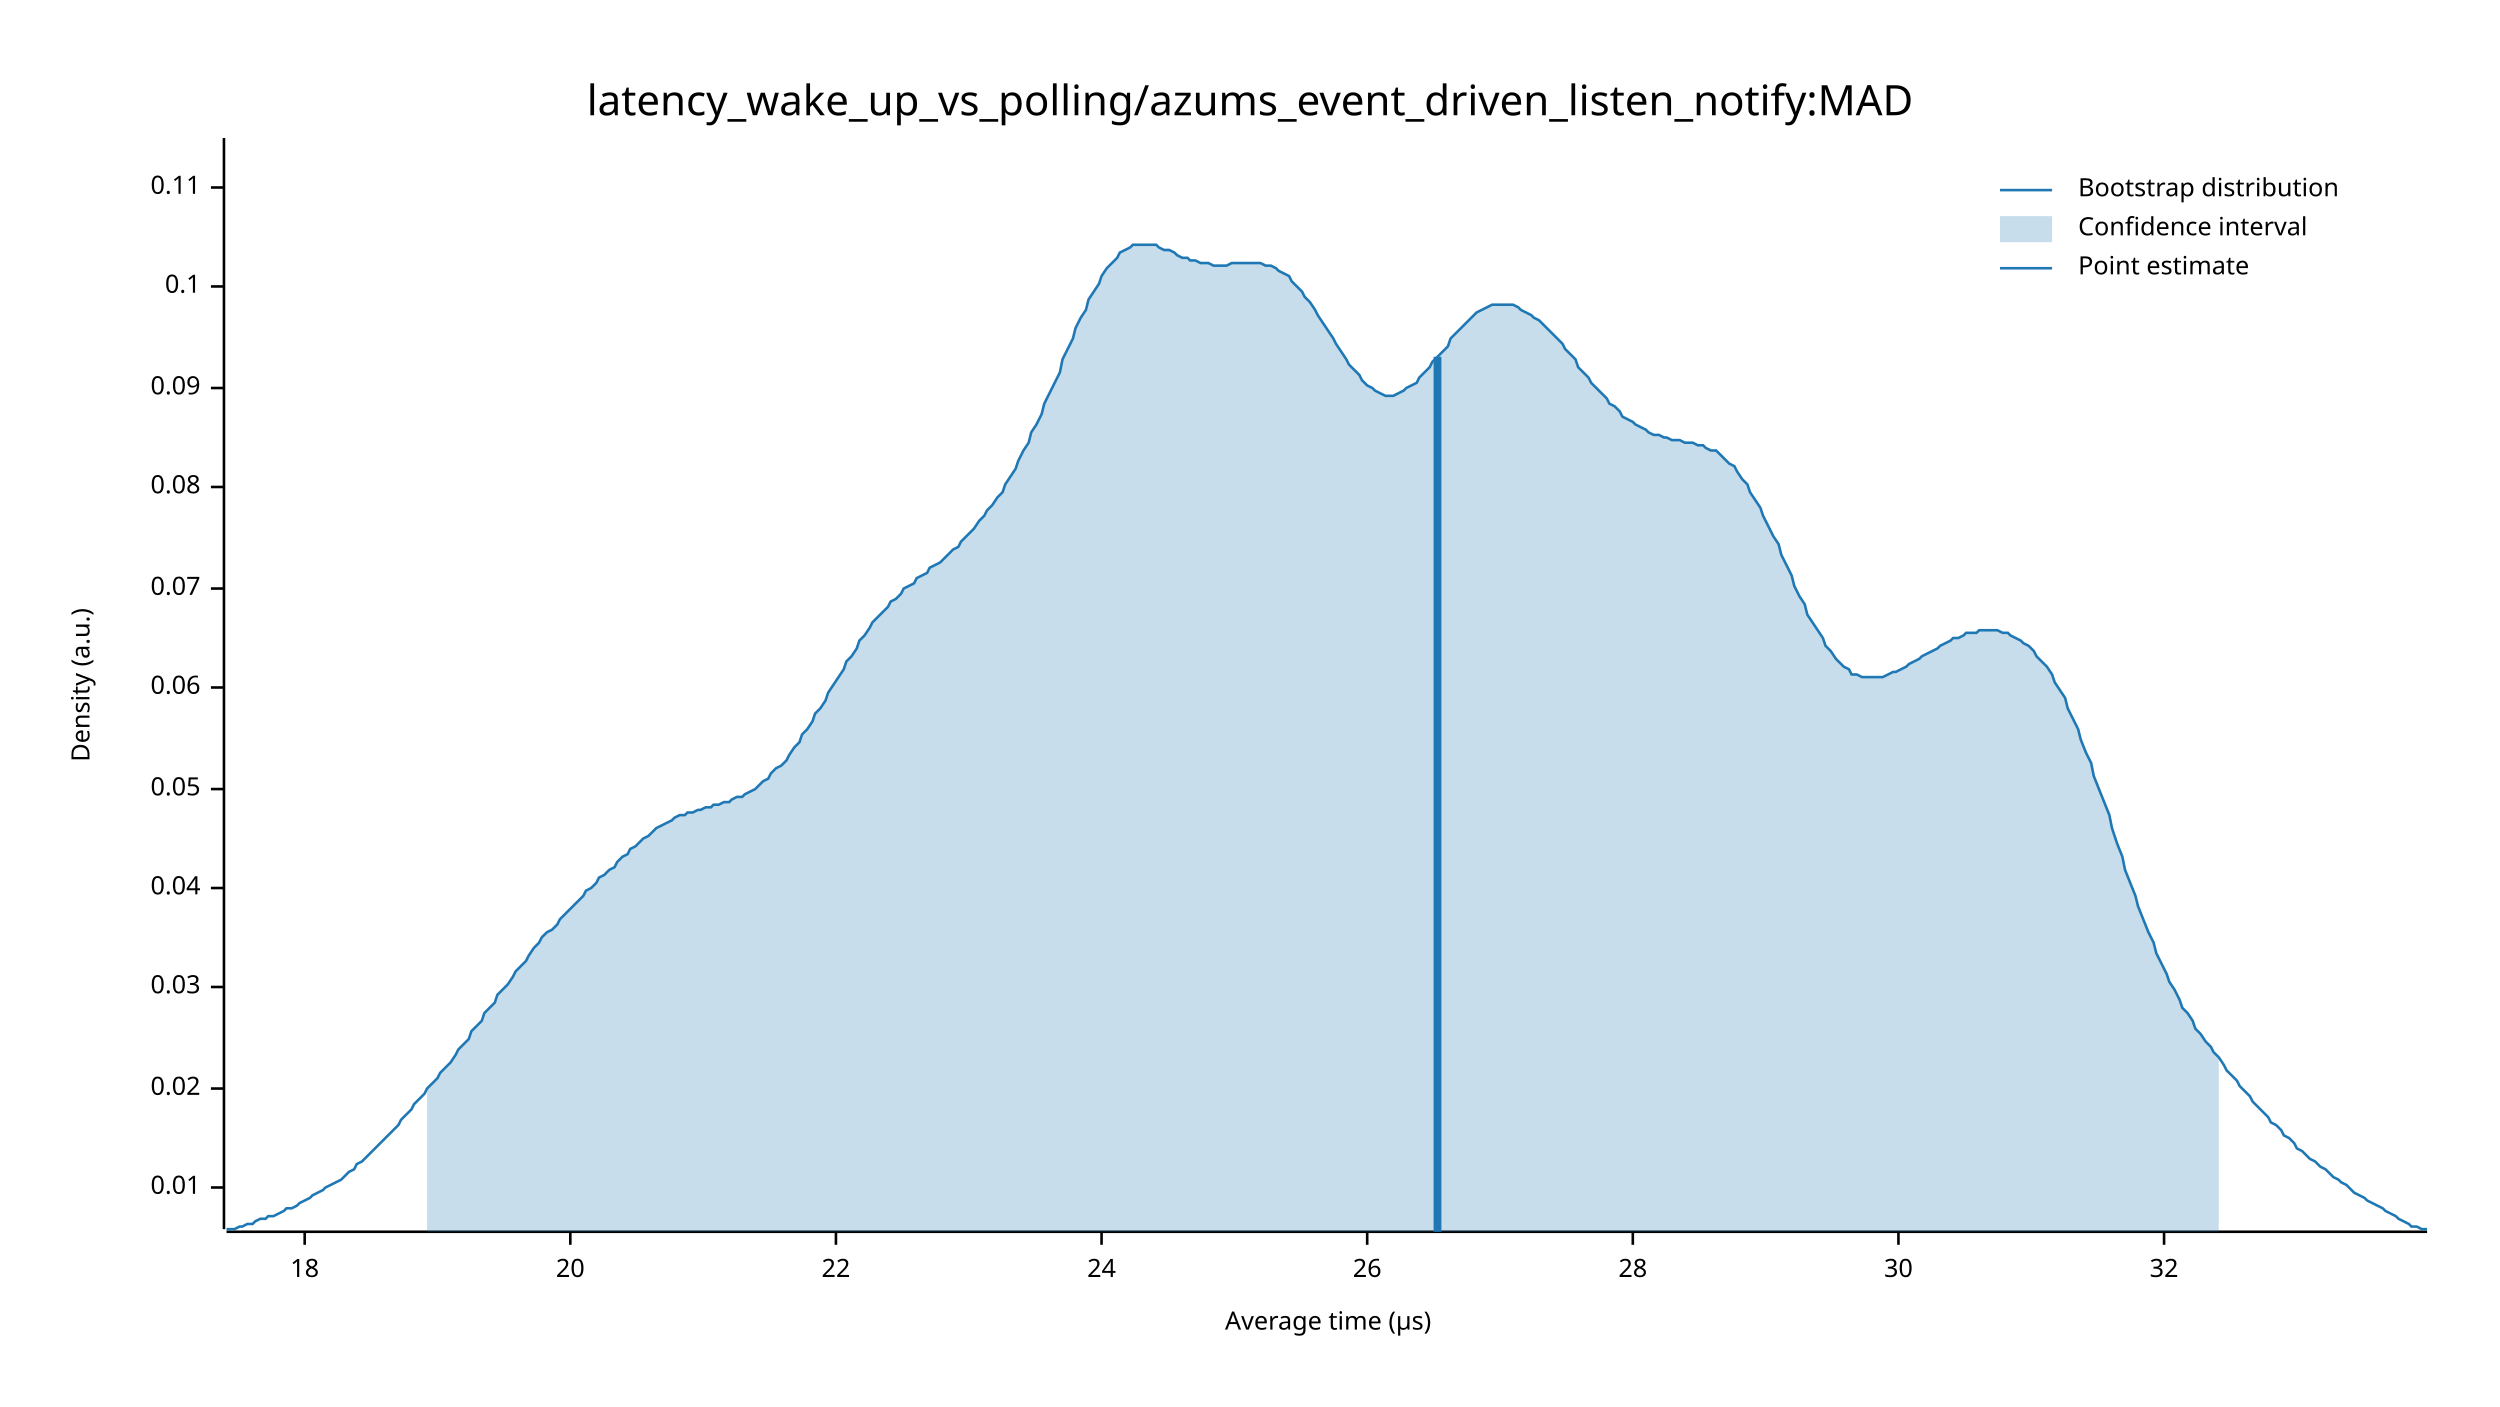
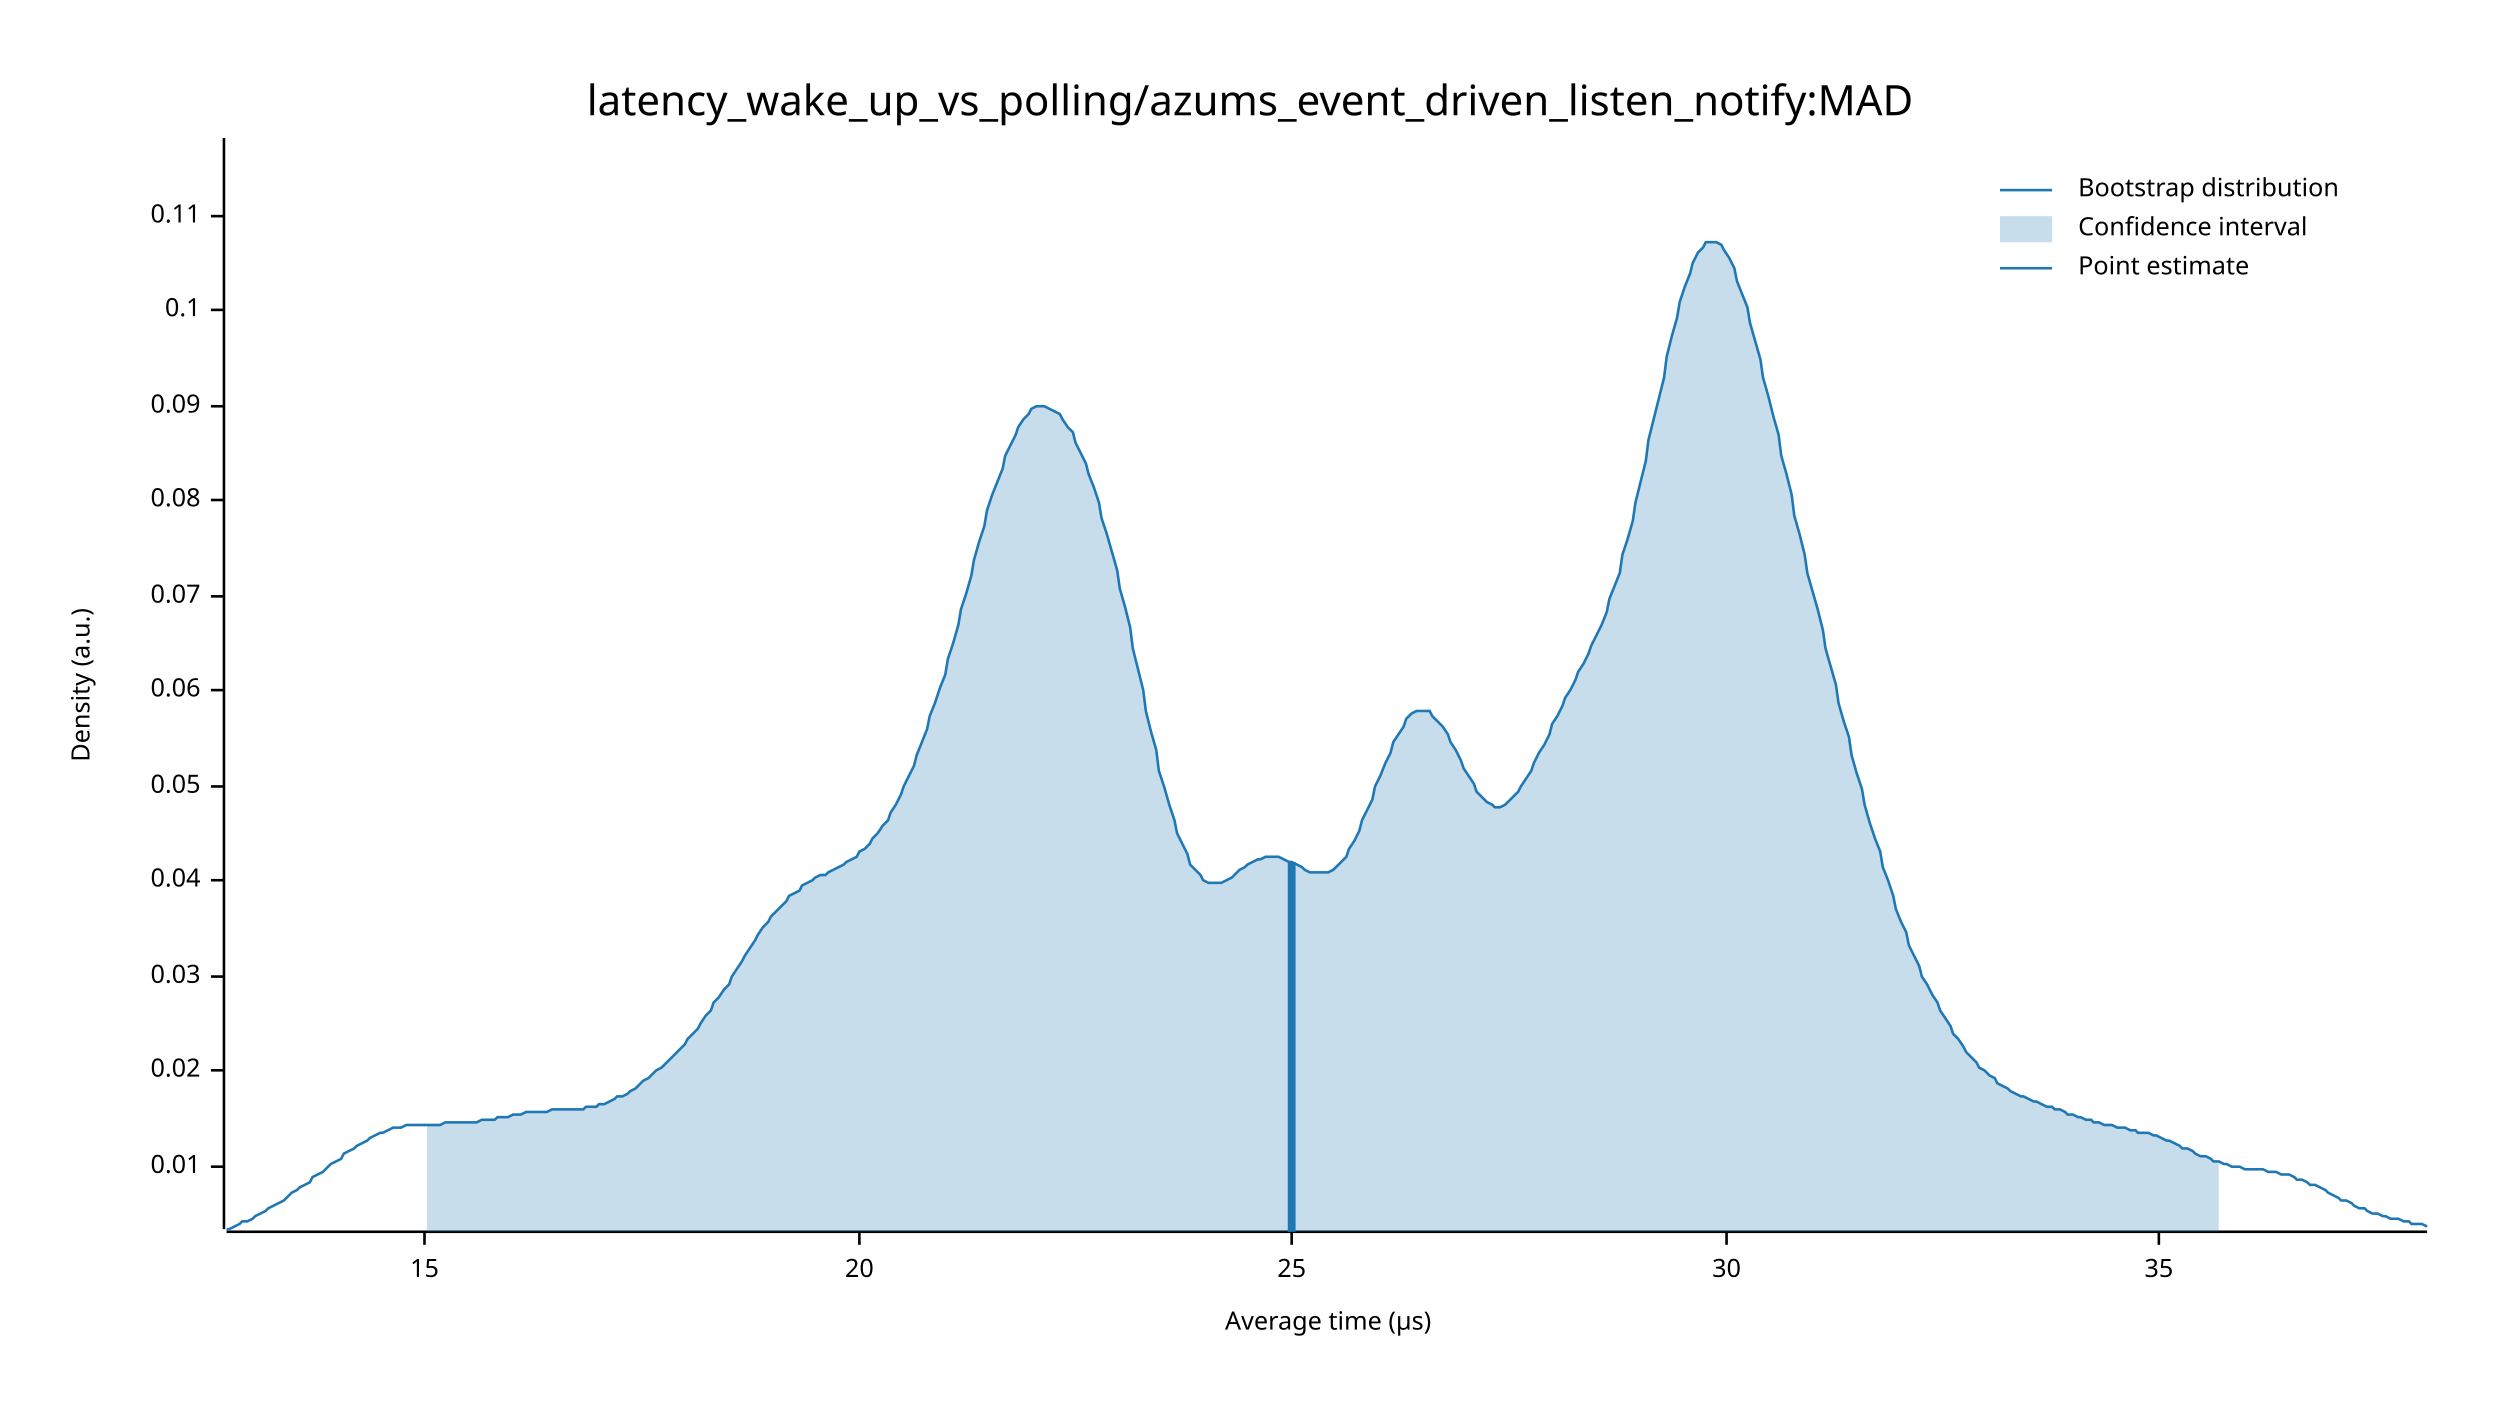
<svg xmlns="http://www.w3.org/2000/svg" width="960" height="540" viewBox="0 0 960 540">
  <text x="480" y="32" dy="0.76em" text-anchor="middle" font-family="sans-serif" font-size="16.129" opacity="1" fill="#000000">
latency_wake_up_vs_polling/azums_event_driven_listen_notify:MAD
</text>
  <text x="27" y="263" dy="0.76em" text-anchor="middle" font-family="sans-serif" font-size="9.677" opacity="1" fill="#000000" transform="rotate(270, 27, 263)">
Density (a.u.)
</text>
  <text x="510" y="513" dy="-0.5ex" text-anchor="middle" font-family="sans-serif" font-size="9.677" opacity="1" fill="#000000">
Average time (µs)
</text>
  <polyline fill="none" opacity="1" stroke="#000000" stroke-width="1" points="86,53 86,472 " />
-   <text x="77" y="456" dy="0.5ex" text-anchor="end" font-family="sans-serif" font-size="9.677" opacity="1" fill="#000000">
+   <text x="77" y="448" dy="0.5ex" text-anchor="end" font-family="sans-serif" font-size="9.677" opacity="1" fill="#000000">
0.01
</text>
-   <polyline fill="none" opacity="1" stroke="#000000" stroke-width="1" points="81,456 86,456 " />
-   <text x="77" y="418" dy="0.5ex" text-anchor="end" font-family="sans-serif" font-size="9.677" opacity="1" fill="#000000">
+   <polyline fill="none" opacity="1" stroke="#000000" stroke-width="1" points="81,448 86,448 " />
+   <text x="77" y="411" dy="0.5ex" text-anchor="end" font-family="sans-serif" font-size="9.677" opacity="1" fill="#000000">
0.02
</text>
-   <polyline fill="none" opacity="1" stroke="#000000" stroke-width="1" points="81,418 86,418 " />
-   <text x="77" y="379" dy="0.5ex" text-anchor="end" font-family="sans-serif" font-size="9.677" opacity="1" fill="#000000">
+   <polyline fill="none" opacity="1" stroke="#000000" stroke-width="1" points="81,411 86,411 " />
+   <text x="77" y="375" dy="0.5ex" text-anchor="end" font-family="sans-serif" font-size="9.677" opacity="1" fill="#000000">
0.03
</text>
-   <polyline fill="none" opacity="1" stroke="#000000" stroke-width="1" points="81,379 86,379 " />
-   <text x="77" y="341" dy="0.5ex" text-anchor="end" font-family="sans-serif" font-size="9.677" opacity="1" fill="#000000">
+   <polyline fill="none" opacity="1" stroke="#000000" stroke-width="1" points="81,375 86,375 " />
+   <text x="77" y="338" dy="0.5ex" text-anchor="end" font-family="sans-serif" font-size="9.677" opacity="1" fill="#000000">
0.04
</text>
-   <polyline fill="none" opacity="1" stroke="#000000" stroke-width="1" points="81,341 86,341 " />
-   <text x="77" y="303" dy="0.5ex" text-anchor="end" font-family="sans-serif" font-size="9.677" opacity="1" fill="#000000">
+   <polyline fill="none" opacity="1" stroke="#000000" stroke-width="1" points="81,338 86,338 " />
+   <text x="77" y="302" dy="0.5ex" text-anchor="end" font-family="sans-serif" font-size="9.677" opacity="1" fill="#000000">
0.05
</text>
-   <polyline fill="none" opacity="1" stroke="#000000" stroke-width="1" points="81,303 86,303 " />
-   <text x="77" y="264" dy="0.5ex" text-anchor="end" font-family="sans-serif" font-size="9.677" opacity="1" fill="#000000">
+   <polyline fill="none" opacity="1" stroke="#000000" stroke-width="1" points="81,302 86,302 " />
+   <text x="77" y="265" dy="0.5ex" text-anchor="end" font-family="sans-serif" font-size="9.677" opacity="1" fill="#000000">
0.06
</text>
-   <polyline fill="none" opacity="1" stroke="#000000" stroke-width="1" points="81,264 86,264 " />
-   <text x="77" y="226" dy="0.5ex" text-anchor="end" font-family="sans-serif" font-size="9.677" opacity="1" fill="#000000">
+   <polyline fill="none" opacity="1" stroke="#000000" stroke-width="1" points="81,265 86,265 " />
+   <text x="77" y="229" dy="0.5ex" text-anchor="end" font-family="sans-serif" font-size="9.677" opacity="1" fill="#000000">
0.07
</text>
-   <polyline fill="none" opacity="1" stroke="#000000" stroke-width="1" points="81,226 86,226 " />
-   <text x="77" y="187" dy="0.5ex" text-anchor="end" font-family="sans-serif" font-size="9.677" opacity="1" fill="#000000">
+   <polyline fill="none" opacity="1" stroke="#000000" stroke-width="1" points="81,229 86,229 " />
+   <text x="77" y="192" dy="0.5ex" text-anchor="end" font-family="sans-serif" font-size="9.677" opacity="1" fill="#000000">
0.08
</text>
-   <polyline fill="none" opacity="1" stroke="#000000" stroke-width="1" points="81,187 86,187 " />
-   <text x="77" y="149" dy="0.5ex" text-anchor="end" font-family="sans-serif" font-size="9.677" opacity="1" fill="#000000">
+   <polyline fill="none" opacity="1" stroke="#000000" stroke-width="1" points="81,192 86,192 " />
+   <text x="77" y="156" dy="0.5ex" text-anchor="end" font-family="sans-serif" font-size="9.677" opacity="1" fill="#000000">
0.09
</text>
-   <polyline fill="none" opacity="1" stroke="#000000" stroke-width="1" points="81,149 86,149 " />
-   <text x="77" y="110" dy="0.5ex" text-anchor="end" font-family="sans-serif" font-size="9.677" opacity="1" fill="#000000">
+   <polyline fill="none" opacity="1" stroke="#000000" stroke-width="1" points="81,156 86,156 " />
+   <text x="77" y="119" dy="0.5ex" text-anchor="end" font-family="sans-serif" font-size="9.677" opacity="1" fill="#000000">
0.1
</text>
-   <polyline fill="none" opacity="1" stroke="#000000" stroke-width="1" points="81,110 86,110 " />
-   <text x="77" y="72" dy="0.5ex" text-anchor="end" font-family="sans-serif" font-size="9.677" opacity="1" fill="#000000">
+   <polyline fill="none" opacity="1" stroke="#000000" stroke-width="1" points="81,119 86,119 " />
+   <text x="77" y="83" dy="0.5ex" text-anchor="end" font-family="sans-serif" font-size="9.677" opacity="1" fill="#000000">
0.11
</text>
-   <polyline fill="none" opacity="1" stroke="#000000" stroke-width="1" points="81,72 86,72 " />
+   <polyline fill="none" opacity="1" stroke="#000000" stroke-width="1" points="81,83 86,83 " />
  <polyline fill="none" opacity="1" stroke="#000000" stroke-width="1" points="87,473 932,473 " />
-   <text x="117" y="483" dy="0.76em" text-anchor="middle" font-family="sans-serif" font-size="9.677" opacity="1" fill="#000000">
- 18
+   <text x="163" y="483" dy="0.76em" text-anchor="middle" font-family="sans-serif" font-size="9.677" opacity="1" fill="#000000">
+ 15
</text>
-   <polyline fill="none" opacity="1" stroke="#000000" stroke-width="1" points="117,473 117,478 " />
-   <text x="219" y="483" dy="0.76em" text-anchor="middle" font-family="sans-serif" font-size="9.677" opacity="1" fill="#000000">
+   <polyline fill="none" opacity="1" stroke="#000000" stroke-width="1" points="163,473 163,478 " />
+   <text x="330" y="483" dy="0.76em" text-anchor="middle" font-family="sans-serif" font-size="9.677" opacity="1" fill="#000000">
20
</text>
-   <polyline fill="none" opacity="1" stroke="#000000" stroke-width="1" points="219,473 219,478 " />
-   <text x="321" y="483" dy="0.76em" text-anchor="middle" font-family="sans-serif" font-size="9.677" opacity="1" fill="#000000">
- 22
+   <polyline fill="none" opacity="1" stroke="#000000" stroke-width="1" points="330,473 330,478 " />
+   <text x="496" y="483" dy="0.76em" text-anchor="middle" font-family="sans-serif" font-size="9.677" opacity="1" fill="#000000">
+ 25
</text>
-   <polyline fill="none" opacity="1" stroke="#000000" stroke-width="1" points="321,473 321,478 " />
-   <text x="423" y="483" dy="0.76em" text-anchor="middle" font-family="sans-serif" font-size="9.677" opacity="1" fill="#000000">
- 24
- </text>
-   <polyline fill="none" opacity="1" stroke="#000000" stroke-width="1" points="423,473 423,478 " />
-   <text x="525" y="483" dy="0.76em" text-anchor="middle" font-family="sans-serif" font-size="9.677" opacity="1" fill="#000000">
- 26
- </text>
-   <polyline fill="none" opacity="1" stroke="#000000" stroke-width="1" points="525,473 525,478 " />
-   <text x="627" y="483" dy="0.76em" text-anchor="middle" font-family="sans-serif" font-size="9.677" opacity="1" fill="#000000">
- 28
- </text>
-   <polyline fill="none" opacity="1" stroke="#000000" stroke-width="1" points="627,473 627,478 " />
-   <text x="729" y="483" dy="0.76em" text-anchor="middle" font-family="sans-serif" font-size="9.677" opacity="1" fill="#000000">
+   <polyline fill="none" opacity="1" stroke="#000000" stroke-width="1" points="496,473 496,478 " />
+   <text x="663" y="483" dy="0.76em" text-anchor="middle" font-family="sans-serif" font-size="9.677" opacity="1" fill="#000000">
30
</text>
-   <polyline fill="none" opacity="1" stroke="#000000" stroke-width="1" points="729,473 729,478 " />
-   <text x="831" y="483" dy="0.76em" text-anchor="middle" font-family="sans-serif" font-size="9.677" opacity="1" fill="#000000">
- 32
+   <polyline fill="none" opacity="1" stroke="#000000" stroke-width="1" points="663,473 663,478 " />
+   <text x="829" y="483" dy="0.76em" text-anchor="middle" font-family="sans-serif" font-size="9.677" opacity="1" fill="#000000">
+ 35
</text>
-   <polyline fill="none" opacity="1" stroke="#000000" stroke-width="1" points="831,473 831,478 " />
-   <polyline fill="none" opacity="1" stroke="#1F78B4" stroke-width="1" points="87,472 88,472 90,472 92,471 93,471 95,470 97,470 98,469 100,468 102,468 103,467 105,467 107,466 109,465 110,464 112,464 114,463 115,462 117,461 119,460 120,459 122,458 124,457 125,456 127,455 129,454 131,453 132,452 134,450 136,449 137,447 139,446 141,444 142,443 144,441 146,439 147,438 149,436 151,434 153,432 154,430 156,428 158,426 159,424 161,422 163,420 164,418 166,416 168,414 169,412 171,410 173,408 175,405 176,403 178,401 180,399 181,396 183,394 185,392 186,389 188,387 190,385 191,382 193,380 195,378 197,375 198,373 200,371 202,369 203,367 205,364 207,362 208,360 210,358 212,357 214,355 215,353 217,351 219,349 220,348 222,346 224,344 225,342 227,341 229,339 230,337 232,336 234,334 236,333 237,331 239,329 241,328 242,326 244,325 246,323 247,322 249,321 251,319 252,318 254,317 256,316 258,315 259,314 261,313 263,313 264,312 266,312 268,311 269,311 271,310 273,310 274,309 276,309 278,308 280,308 281,307 283,306 285,306 286,305 288,304 290,303 291,302 293,300 295,299 296,297 298,295 300,294 302,292 303,290 305,287 307,285 308,282 310,280 312,277 313,274 315,272 317,269 318,266 320,263 322,260 324,257 325,254 327,252 329,249 330,246 332,244 334,241 335,239 337,237 339,235 341,233 342,231 344,230 346,228 347,226 349,225 351,224 352,222 354,221 356,220 357,218 359,217 361,216 363,214 364,213 366,211 368,210 369,208 371,206 373,204 374,203 376,200 378,198 379,196 381,194 383,191 385,189 386,186 388,183 390,180 391,177 393,173 395,170 396,166 398,163 400,159 401,155 403,151 405,147 407,143 408,138 410,134 412,130 413,126 415,122 417,119 418,115 420,112 422,109 423,106 425,103 427,101 429,99 430,97 432,96 434,95 435,94 437,94 439,94 440,94 442,94 444,94 445,95 447,96 449,96 451,97 452,98 454,99 456,99 457,100 459,100 461,101 462,101 464,101 466,102 468,102 469,102 471,102 473,101 474,101 476,101 478,101 479,101 481,101 483,101 484,101 486,102 488,102 490,103 491,104 493,105 495,106 496,108 498,110 500,112 501,114 503,116 505,119 506,121 508,124 510,127 512,130 513,132 515,135 517,138 518,140 520,142 522,144 523,146 525,148 527,149 528,150 530,151 532,152 534,152 535,152 537,151 539,150 540,149 542,148 544,147 545,145 547,143 549,141 550,139 552,137 554,135 556,133 557,130 559,128 561,126 562,125 564,123 566,121 567,120 569,119 571,118 573,117 574,117 576,117 578,117 579,117 581,117 583,118 584,119 586,120 588,121 589,122 591,123 593,125 595,127 596,128 598,130 600,132 601,134 603,136 605,138 606,141 608,143 610,145 611,147 613,149 615,151 617,153 618,155 620,156 622,158 623,160 625,161 627,162 628,163 630,164 632,165 633,166 635,167 637,167 639,168 640,168 642,169 644,169 645,169 647,170 649,170 650,170 652,171 654,171 655,172 657,173 659,173 661,175 662,176 664,178 666,179 667,181 669,184 671,186 672,189 674,192 676,195 677,198 679,202 681,206 683,209 684,213 686,217 688,221 689,225 691,229 693,232 694,236 696,239 698,242 700,245 701,248 703,250 705,253 706,254 708,256 710,257 711,259 713,259 715,260 716,260 718,260 720,260 722,260 723,260 725,259 727,258 728,258 730,257 732,256 733,255 735,254 737,253 738,252 740,251 742,250 744,249 745,248 747,247 749,246 750,245 752,245 754,244 755,243 757,243 759,243 760,242 762,242 764,242 766,242 767,242 769,243 771,243 772,244 774,245 776,246 777,247 779,248 781,250 782,252 784,254 786,256 788,259 789,262 791,265 793,268 794,272 796,276 798,280 799,284 801,289 803,293 804,298 806,303 808,308 810,313 811,318 813,324 815,329 816,334 818,339 820,344 821,348 823,353 825,358 827,362 828,366 830,370 832,374 833,377 835,380 837,384 838,387 840,389 842,392 843,395 845,397 847,400 849,402 850,404 852,406 854,409 855,411 857,413 859,415 860,417 862,419 864,421 865,423 867,425 869,427 871,429 872,431 874,432 876,434 877,436 879,437 881,439 882,441 884,442 886,444 887,445 889,446 891,448 893,449 894,450 896,452 898,453 899,454 901,455 903,457 904,458 906,459 908,460 909,461 911,462 913,463 915,464 916,465 918,466 920,467 921,468 923,469 925,470 926,471 928,471 930,472 932,472 " />
-   <polygon opacity="0.25" fill="#1F78B4" points="164,418 166,416 168,414 169,412 171,410 173,408 175,405 176,403 178,401 180,399 181,396 183,394 185,392 186,389 188,387 190,385 191,382 193,380 195,378 197,375 198,373 200,371 202,369 203,367 205,364 207,362 208,360 210,358 212,357 214,355 215,353 217,351 219,349 220,348 222,346 224,344 225,342 227,341 229,339 230,337 232,336 234,334 236,333 237,331 239,329 241,328 242,326 244,325 246,323 247,322 249,321 251,319 252,318 254,317 256,316 258,315 259,314 261,313 263,313 264,312 266,312 268,311 269,311 271,310 273,310 274,309 276,309 278,308 280,308 281,307 283,306 285,306 286,305 288,304 290,303 291,302 293,300 295,299 296,297 298,295 300,294 302,292 303,290 305,287 307,285 308,282 310,280 312,277 313,274 315,272 317,269 318,266 320,263 322,260 324,257 325,254 327,252 329,249 330,246 332,244 334,241 335,239 337,237 339,235 341,233 342,231 344,230 346,228 347,226 349,225 351,224 352,222 354,221 356,220 357,218 359,217 361,216 363,214 364,213 366,211 368,210 369,208 371,206 373,204 374,203 376,200 378,198 379,196 381,194 383,191 385,189 386,186 388,183 390,180 391,177 393,173 395,170 396,166 398,163 400,159 401,155 403,151 405,147 407,143 408,138 410,134 412,130 413,126 415,122 417,119 418,115 420,112 422,109 423,106 425,103 427,101 429,99 430,97 432,96 434,95 435,94 437,94 439,94 440,94 442,94 444,94 445,95 447,96 449,96 451,97 452,98 454,99 456,99 457,100 459,100 461,101 462,101 464,101 466,102 468,102 469,102 471,102 473,101 474,101 476,101 478,101 479,101 481,101 483,101 484,101 486,102 488,102 490,103 491,104 493,105 495,106 496,108 498,110 500,112 501,114 503,116 505,119 506,121 508,124 510,127 512,130 513,132 515,135 517,138 518,140 520,142 522,144 523,146 525,148 527,149 528,150 530,151 532,152 534,152 535,152 537,151 539,150 540,149 542,148 544,147 545,145 547,143 549,141 550,139 552,137 554,135 556,133 557,130 559,128 561,126 562,125 564,123 566,121 567,120 569,119 571,118 573,117 574,117 576,117 578,117 579,117 581,117 583,118 584,119 586,120 588,121 589,122 591,123 593,125 595,127 596,128 598,130 600,132 601,134 603,136 605,138 606,141 608,143 610,145 611,147 613,149 615,151 617,153 618,155 620,156 622,158 623,160 625,161 627,162 628,163 630,164 632,165 633,166 635,167 637,167 639,168 640,168 642,169 644,169 645,169 647,170 649,170 650,170 652,171 654,171 655,172 657,173 659,173 661,175 662,176 664,178 666,179 667,181 669,184 671,186 672,189 674,192 676,195 677,198 679,202 681,206 683,209 684,213 686,217 688,221 689,225 691,229 693,232 694,236 696,239 698,242 700,245 701,248 703,250 705,253 706,254 708,256 710,257 711,259 713,259 715,260 716,260 718,260 720,260 722,260 723,260 725,259 727,258 728,258 730,257 732,256 733,255 735,254 737,253 738,252 740,251 742,250 744,249 745,248 747,247 749,246 750,245 752,245 754,244 755,243 757,243 759,243 760,242 762,242 764,242 766,242 767,242 769,243 771,243 772,244 774,245 776,246 777,247 779,248 781,250 782,252 784,254 786,256 788,259 789,262 791,265 793,268 794,272 796,276 798,280 799,284 801,289 803,293 804,298 806,303 808,308 810,313 811,318 813,324 815,329 816,334 818,339 820,344 821,348 823,353 825,358 827,362 828,366 830,370 832,374 833,377 835,380 837,384 838,387 840,389 842,392 843,395 845,397 847,400 849,402 850,404 852,406 852,473 164,473 " />
-   <polyline fill="none" opacity="1" stroke="#1F78B4" stroke-width="3" points="552,473 552,137 " />
+   <polyline fill="none" opacity="1" stroke="#000000" stroke-width="1" points="829,473 829,478 " />
+   <polyline fill="none" opacity="1" stroke="#1F78B4" stroke-width="1" points="87,472 88,472 90,471 92,470 93,469 95,469 97,468 98,467 100,466 102,465 103,464 105,463 107,462 109,461 110,460 112,458 114,457 115,456 117,455 119,454 120,452 122,451 124,450 125,449 127,447 129,446 131,445 132,443 134,442 136,441 137,440 139,439 141,438 142,437 144,436 146,435 147,435 149,434 151,433 153,433 154,433 156,432 158,432 159,432 161,432 163,432 164,432 166,432 168,432 169,432 171,431 173,431 175,431 176,431 178,431 180,431 181,431 183,431 185,430 186,430 188,430 190,430 191,429 193,429 195,429 197,428 198,428 200,428 202,427 203,427 205,427 207,427 208,427 210,427 212,426 214,426 215,426 217,426 219,426 220,426 222,426 224,426 225,425 227,425 229,425 230,424 232,424 234,423 236,422 237,421 239,421 241,420 242,419 244,418 246,416 247,415 249,414 251,412 252,411 254,410 256,408 258,406 259,405 261,403 263,401 264,399 266,397 268,395 269,393 271,390 273,388 274,385 276,383 278,380 280,378 281,375 283,372 285,369 286,367 288,364 290,361 291,359 293,356 295,354 296,352 298,350 300,348 302,346 303,344 305,343 307,342 308,340 310,339 312,338 313,337 315,336 317,336 318,335 320,334 322,333 324,332 325,331 327,330 329,329 330,327 332,326 334,324 335,322 337,320 339,317 341,315 342,312 344,309 346,305 347,302 349,298 351,294 352,290 354,285 356,280 357,275 359,270 361,264 363,259 364,253 366,247 368,240 369,234 371,228 373,221 374,215 376,208 378,202 379,196 381,190 383,185 385,180 386,175 388,171 390,167 391,164 393,161 395,159 396,157 398,156 400,156 401,156 403,157 405,158 407,159 408,161 410,164 412,166 413,170 415,174 417,178 418,182 420,187 422,193 423,199 425,205 427,212 429,219 430,226 432,233 434,241 435,249 437,257 439,265 440,273 442,281 444,288 445,296 447,302 449,309 451,315 452,320 454,324 456,328 457,332 459,334 461,336 462,338 464,339 466,339 468,339 469,339 471,338 473,337 474,336 476,334 478,333 479,332 481,331 483,330 484,330 486,329 488,329 490,329 491,329 493,330 495,331 496,331 498,332 500,333 501,334 503,335 505,335 506,335 508,335 510,335 512,334 513,333 515,331 517,329 518,326 520,323 522,319 523,315 525,311 527,307 528,302 530,298 532,293 534,289 535,285 537,282 539,279 540,276 542,274 544,273 545,273 547,273 549,273 550,275 552,277 554,279 556,282 557,285 559,288 561,292 562,295 564,298 566,301 567,304 569,306 571,308 573,309 574,310 576,310 578,309 579,308 581,306 583,304 584,302 586,299 588,296 589,293 591,289 593,286 595,282 596,278 598,275 600,271 601,268 603,265 605,261 606,258 608,255 610,251 611,248 613,244 615,240 617,235 618,230 620,225 622,220 623,213 625,207 627,200 628,193 630,185 632,177 633,169 635,161 637,153 639,145 640,137 642,129 644,122 645,116 647,110 649,105 650,101 652,97 654,95 655,93 657,93 659,93 661,94 662,96 664,99 666,103 667,108 669,113 671,118 672,124 674,131 676,138 677,145 679,152 681,160 683,167 684,175 686,182 688,190 689,198 691,205 693,213 694,220 696,227 698,234 700,242 701,249 703,256 705,263 706,270 708,277 710,283 711,290 713,297 715,303 716,309 718,316 720,322 722,327 723,333 725,338 727,344 728,349 730,354 732,358 733,363 735,367 737,371 738,375 740,378 742,382 744,385 745,388 747,391 749,394 750,397 752,399 754,402 755,404 757,406 759,408 760,410 762,411 764,413 766,414 767,416 769,417 771,418 772,419 774,420 776,421 777,421 779,422 781,423 782,423 784,424 786,425 788,425 789,426 791,426 793,427 794,428 796,428 798,429 799,429 801,430 803,430 804,431 806,431 808,432 810,432 811,432 813,433 815,433 816,433 818,434 820,434 821,435 823,435 825,435 827,436 828,436 830,437 832,438 833,438 835,439 837,440 838,441 840,441 842,442 843,443 845,444 847,444 849,445 850,446 852,446 854,447 855,447 857,448 859,448 860,448 862,449 864,449 865,449 867,449 869,449 871,450 872,450 874,450 876,451 877,451 879,451 881,452 882,453 884,453 886,454 887,455 889,455 891,456 893,457 894,458 896,459 898,460 899,461 901,461 903,462 904,463 906,464 908,464 909,465 911,466 913,466 915,467 916,467 918,468 920,468 921,468 923,469 925,469 926,470 928,470 930,470 932,471 " />
+   <polygon opacity="0.25" fill="#1F78B4" points="164,432 166,432 168,432 169,432 171,431 173,431 175,431 176,431 178,431 180,431 181,431 183,431 185,430 186,430 188,430 190,430 191,429 193,429 195,429 197,428 198,428 200,428 202,427 203,427 205,427 207,427 208,427 210,427 212,426 214,426 215,426 217,426 219,426 220,426 222,426 224,426 225,425 227,425 229,425 230,424 232,424 234,423 236,422 237,421 239,421 241,420 242,419 244,418 246,416 247,415 249,414 251,412 252,411 254,410 256,408 258,406 259,405 261,403 263,401 264,399 266,397 268,395 269,393 271,390 273,388 274,385 276,383 278,380 280,378 281,375 283,372 285,369 286,367 288,364 290,361 291,359 293,356 295,354 296,352 298,350 300,348 302,346 303,344 305,343 307,342 308,340 310,339 312,338 313,337 315,336 317,336 318,335 320,334 322,333 324,332 325,331 327,330 329,329 330,327 332,326 334,324 335,322 337,320 339,317 341,315 342,312 344,309 346,305 347,302 349,298 351,294 352,290 354,285 356,280 357,275 359,270 361,264 363,259 364,253 366,247 368,240 369,234 371,228 373,221 374,215 376,208 378,202 379,196 381,190 383,185 385,180 386,175 388,171 390,167 391,164 393,161 395,159 396,157 398,156 400,156 401,156 403,157 405,158 407,159 408,161 410,164 412,166 413,170 415,174 417,178 418,182 420,187 422,193 423,199 425,205 427,212 429,219 430,226 432,233 434,241 435,249 437,257 439,265 440,273 442,281 444,288 445,296 447,302 449,309 451,315 452,320 454,324 456,328 457,332 459,334 461,336 462,338 464,339 466,339 468,339 469,339 471,338 473,337 474,336 476,334 478,333 479,332 481,331 483,330 484,330 486,329 488,329 490,329 491,329 493,330 495,331 496,331 498,332 500,333 501,334 503,335 505,335 506,335 508,335 510,335 512,334 513,333 515,331 517,329 518,326 520,323 522,319 523,315 525,311 527,307 528,302 530,298 532,293 534,289 535,285 537,282 539,279 540,276 542,274 544,273 545,273 547,273 549,273 550,275 552,277 554,279 556,282 557,285 559,288 561,292 562,295 564,298 566,301 567,304 569,306 571,308 573,309 574,310 576,310 578,309 579,308 581,306 583,304 584,302 586,299 588,296 589,293 591,289 593,286 595,282 596,278 598,275 600,271 601,268 603,265 605,261 606,258 608,255 610,251 611,248 613,244 615,240 617,235 618,230 620,225 622,220 623,213 625,207 627,200 628,193 630,185 632,177 633,169 635,161 637,153 639,145 640,137 642,129 644,122 645,116 647,110 649,105 650,101 652,97 654,95 655,93 657,93 659,93 661,94 662,96 664,99 666,103 667,108 669,113 671,118 672,124 674,131 676,138 677,145 679,152 681,160 683,167 684,175 686,182 688,190 689,198 691,205 693,213 694,220 696,227 698,234 700,242 701,249 703,256 705,263 706,270 708,277 710,283 711,290 713,297 715,303 716,309 718,316 720,322 722,327 723,333 725,338 727,344 728,349 730,354 732,358 733,363 735,367 737,371 738,375 740,378 742,382 744,385 745,388 747,391 749,394 750,397 752,399 754,402 755,404 757,406 759,408 760,410 762,411 764,413 766,414 767,416 769,417 771,418 772,419 774,420 776,421 777,421 779,422 781,423 782,423 784,424 786,425 788,425 789,426 791,426 793,427 794,428 796,428 798,429 799,429 801,430 803,430 804,431 806,431 808,432 810,432 811,432 813,433 815,433 816,433 818,434 820,434 821,435 823,435 825,435 827,436 828,436 830,437 832,438 833,438 835,439 837,440 838,441 840,441 842,442 843,443 845,444 847,444 849,445 850,446 852,446 852,473 164,473 " />
+   <polyline fill="none" opacity="1" stroke="#1F78B4" stroke-width="3" points="496,473 496,331 " />
  <text x="798" y="68" dy="0.76em" text-anchor="start" font-family="sans-serif" font-size="9.677" opacity="1" fill="#000000">
Bootstrap distribution
</text>
  <text x="798" y="83" dy="0.76em" text-anchor="start" font-family="sans-serif" font-size="9.677" opacity="1" fill="#000000">
Confidence interval
</text>
  <text x="798" y="98" dy="0.76em" text-anchor="start" font-family="sans-serif" font-size="9.677" opacity="1" fill="#000000">
Point estimate
</text>
  <polyline fill="none" opacity="1" stroke="#1F78B4" stroke-width="1" points="768,73 788,73 " />
  <rect x="768" y="83" width="20" height="10" opacity="0.25" fill="#1F78B4" stroke="none" />
  <polyline fill="none" opacity="1" stroke="#1F78B4" stroke-width="1" points="768,103 788,103 " />
</svg>
